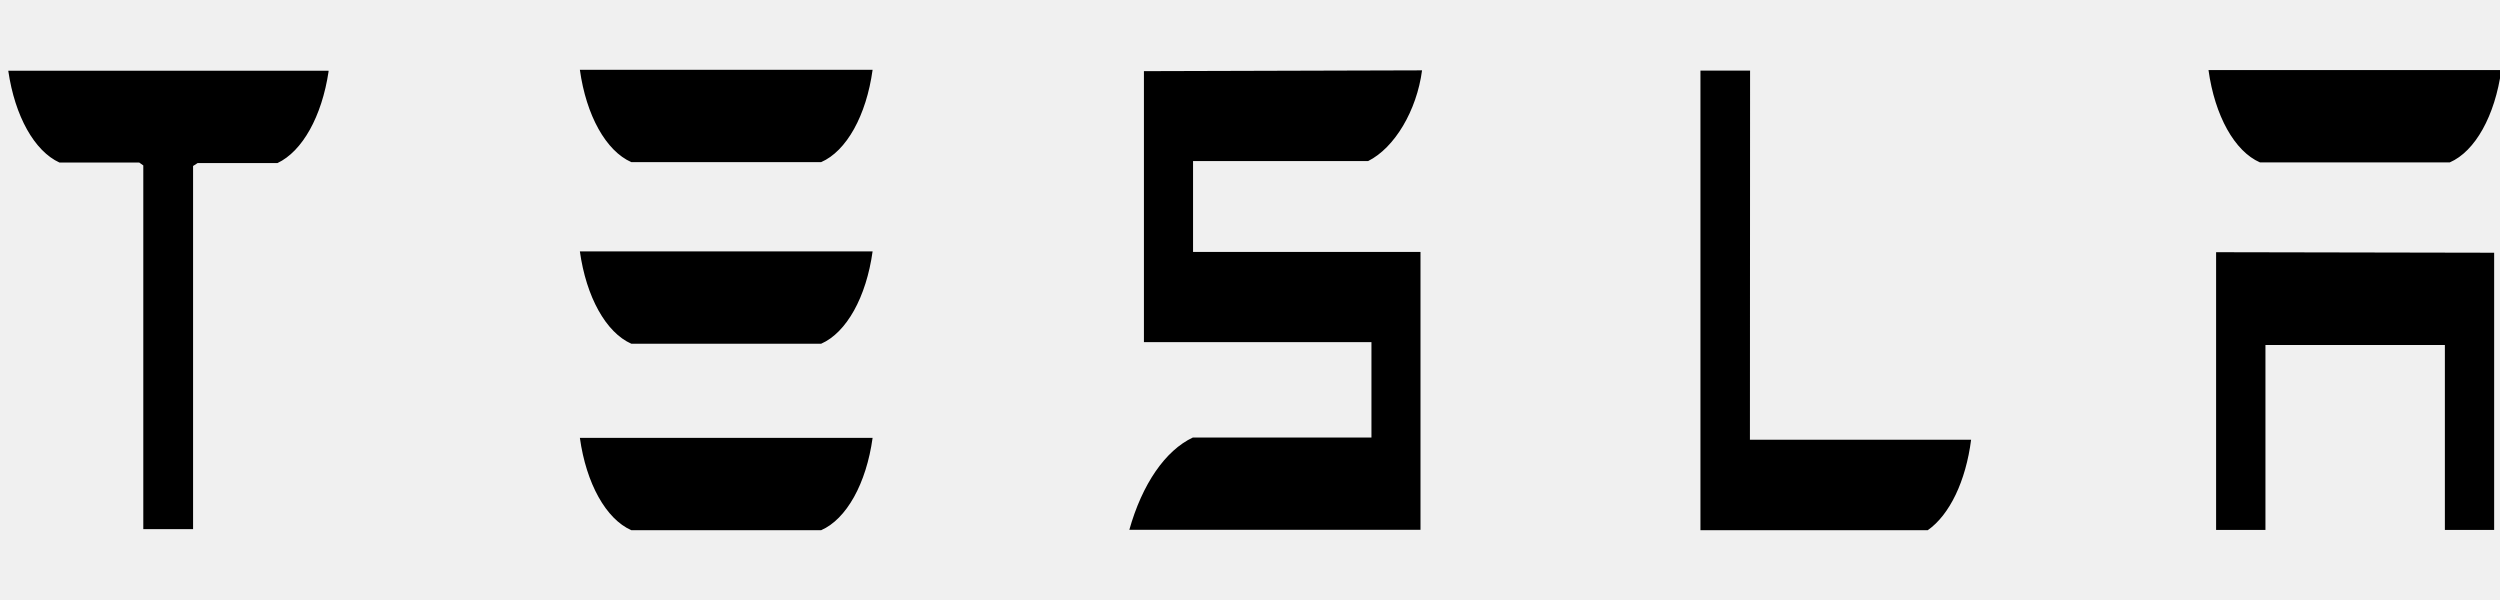
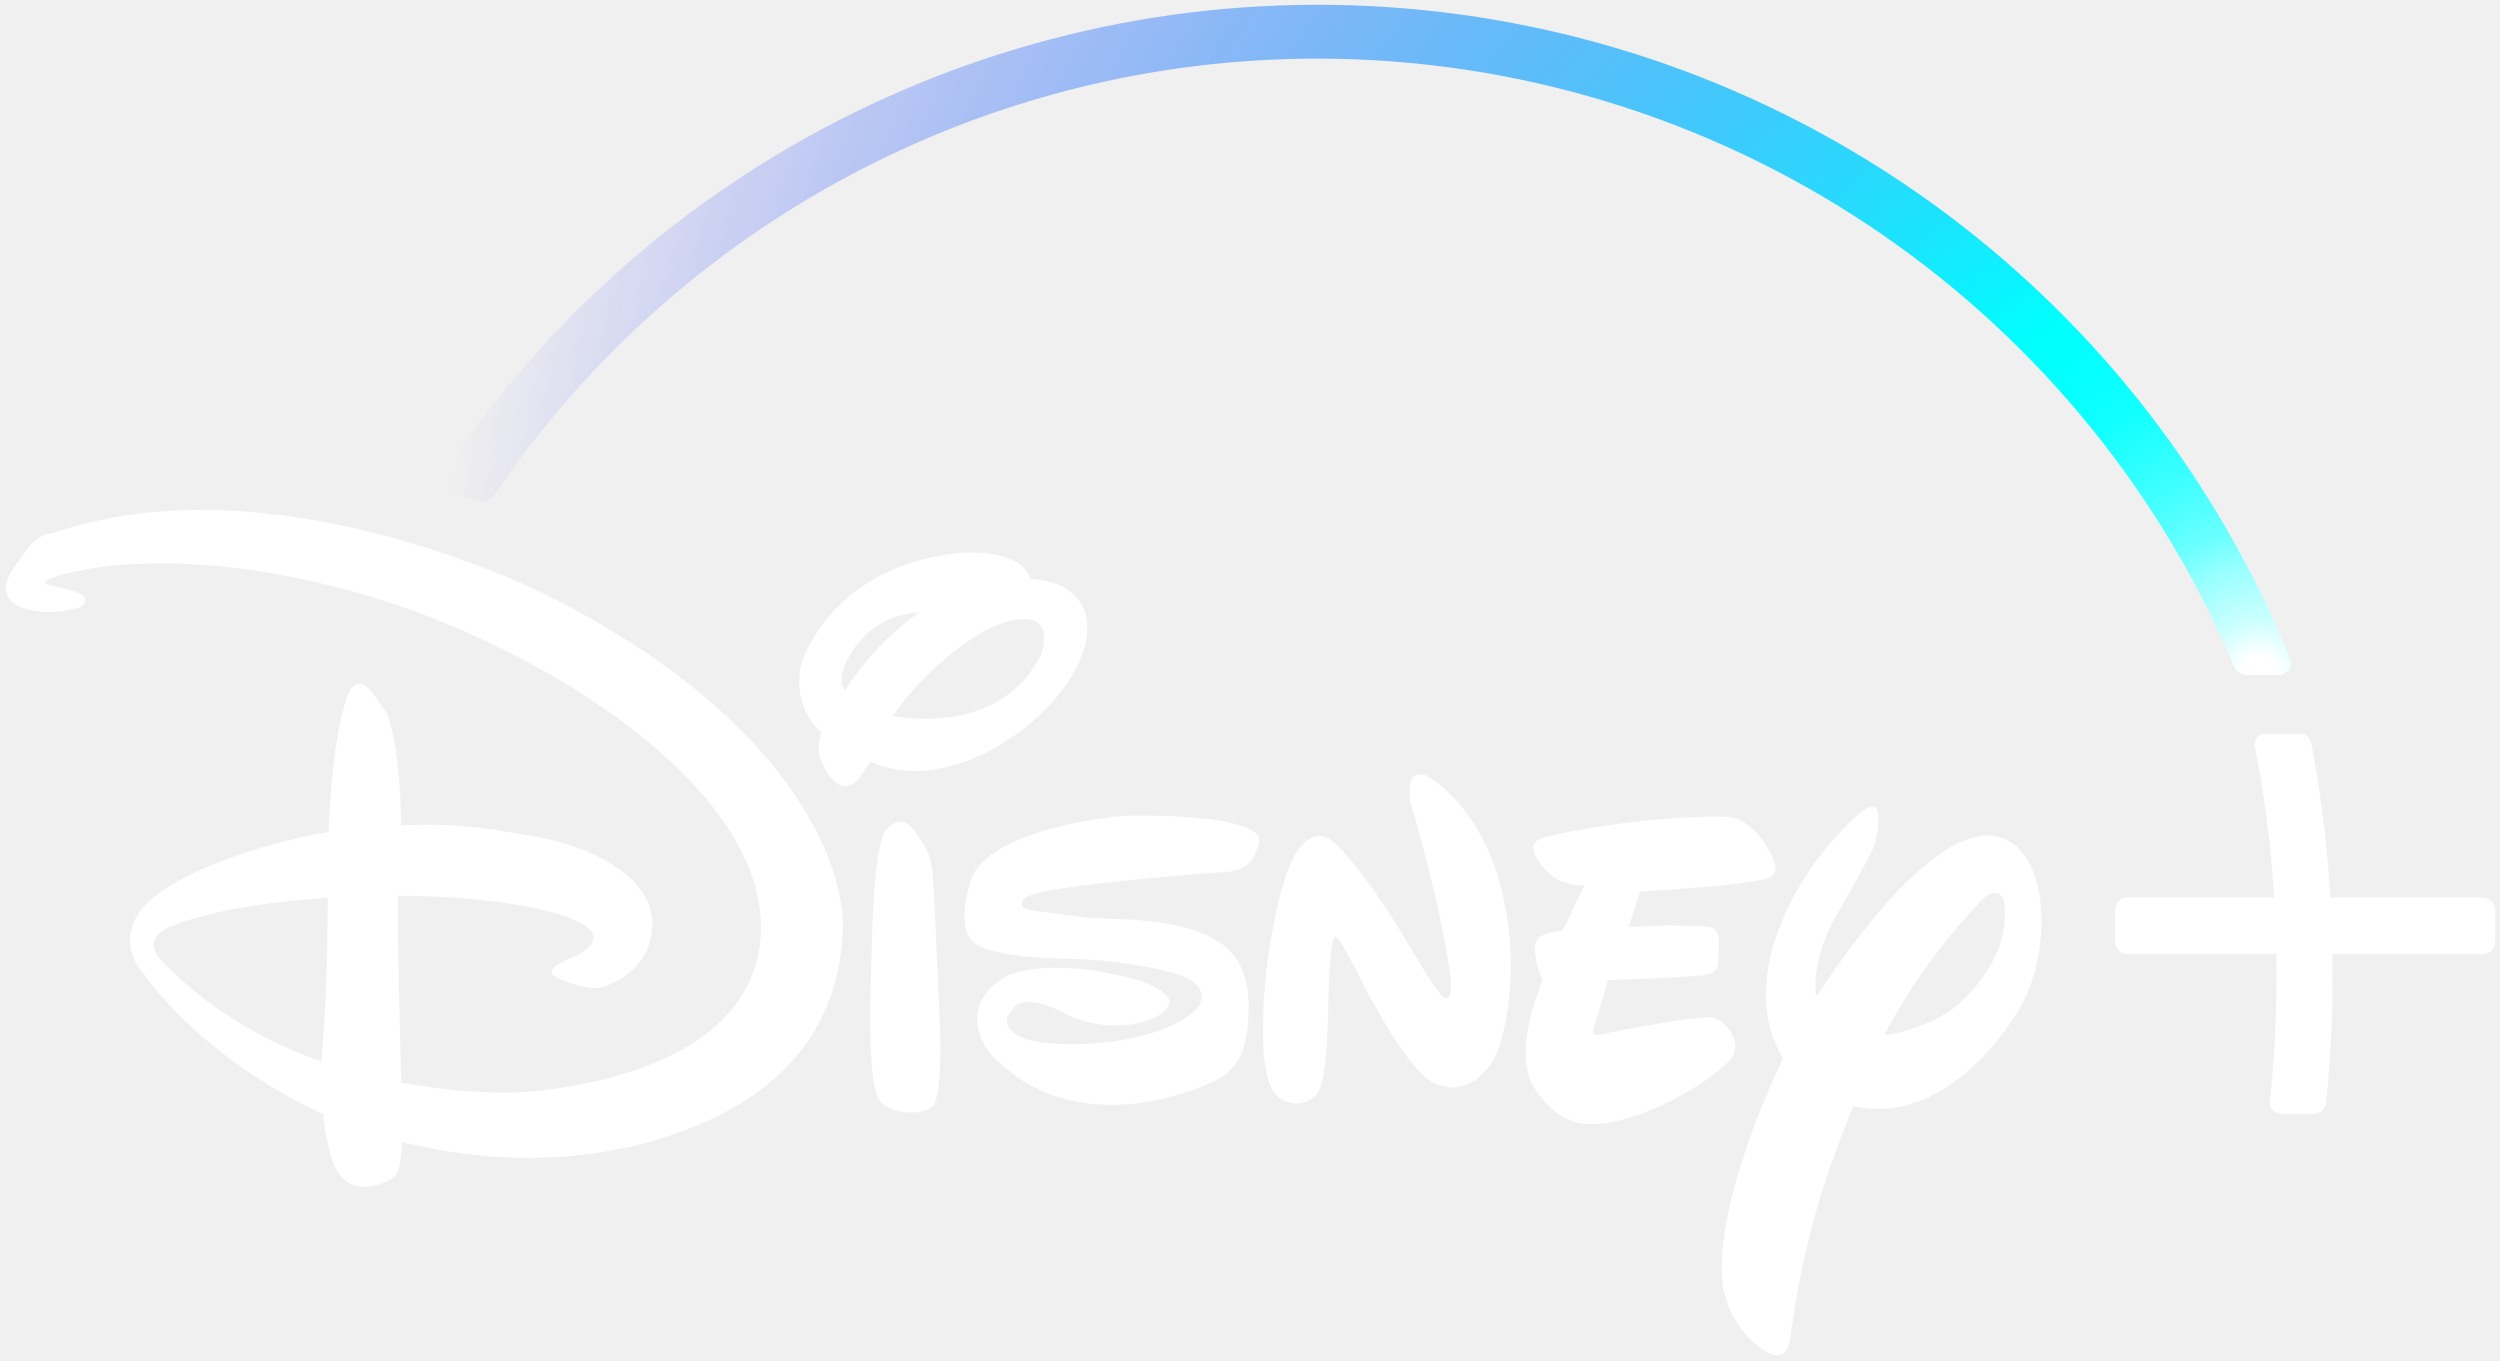
- <svg xmlns="http://www.w3.org/2000/svg" width="100" height="24">
-   <g>
-     <rect fill="none" id="canvas_background" height="15" width="100" y="-1" x="-1" />
-     <g display="none" overflow="visible" y="0" x="0" height="100%" width="100%" id="canvasGrid">
-       <rect fill="url(#gridpattern)" stroke-width="0" y="2" x="2" height="36" width="164" />
-     </g>
-   </g>
-   <g>
-     <g stroke="null" id="svg_5">
-       <path stroke="null" id="svg_4" fill="#000" d="m0.333,2.845a2.832,5.117 0 0 0 2.044,3.656l3.191,0l0.164,0.116l0,14.549l1.991,0l0,-14.527l0.181,-0.116l3.194,0a2.867,5.18 0 0 0 2.044,-3.656l0,-0.037l-12.809,0l0,0.016zm69.671,-0.021l-1.986,0l0,18.384l9.092,0a2.826,5.106 0 0 0 1.734,-3.619l-8.847,0l0.006,-14.765zm-15.28,3.619c1.057,-0.528 1.945,-2.015 2.158,-3.629l-11.125,0.032l0,10.84l9.101,0l0,3.814l-7.142,0a3.971,7.174 0 0 0 -2.543,3.693l11.647,0l0,-11.115l-9.098,0l0,-3.635l7.002,0zm33.92,14.754l1.974,0l0,-7.396l7.177,0l0,7.396l1.971,0l0,-11.088l-11.122,-0.021l0,11.109zm-63.39,-14.712l7.592,0a2.794,5.048 0 0 0 2.058,-3.693l-11.709,0a2.806,5.069 0 0 0 2.058,3.693zm0,7.264l7.592,0a2.8,5.059 0 0 0 2.058,-3.693l-11.709,0a2.812,5.08 0 0 0 2.058,3.693zm0,7.459l7.592,0a2.8,5.059 0 0 0 2.058,-3.693l-11.709,0a2.809,5.075 0 0 0 2.058,3.693zm65.145,-14.712l7.592,0a2.797,5.053 0 0 0 2.061,-3.693l-11.712,0a2.8,5.059 0 0 0 2.058,3.693z" class="tds-icon-fill--primary" />
-     </g>
-   </g>
+ <svg xmlns="http://www.w3.org/2000/svg" id="Layer_1" data-name="Layer 1" viewBox="0 0 1044.9 568.7">
+   <defs>
+     <radialGradient id="radial-gradient" cx="944.52" cy="281.8" r="760.12" gradientTransform="matrix(1, 0, 0, -1, 0, 563.4)" gradientUnits="userSpaceOnUse">
+       <stop offset="0.01" stop-color="#fff" />
+       <stop offset="0.03" stop-color="#cbffff" />
+       <stop offset="0.06" stop-color="#96ffff" />
+       <stop offset="0.08" stop-color="#68ffff" />
+       <stop offset="0.11" stop-color="#43ffff" />
+       <stop offset="0.14" stop-color="#25ffff" />
+       <stop offset="0.16" stop-color="#1ff" />
+       <stop offset="0.19" stop-color="#04ffff" />
+       <stop offset="0.22" stop-color="aqua" />
+       <stop offset="1" stop-color="blue" stop-opacity="0" />
+     </radialGradient>
+   </defs>
+   <path d="M737.8,367.4c-14.4,3.3-52.3,5.2-52.3,5.2l-4.8,15s18.9-1.6,32.7-.2c0,0,4.5-.5,5,5.1a86.46,86.46,0,0,1-.4,10.8s-.3,3.4-5.1,4.2c-5.2.9-40.8,2.2-40.8,2.2l-5.8,19.5s-2.1,4.5,2.7,3.2c4.5-1.2,41.8-8.2,46.7-7.2,5.2,1.3,11,8.2,9.3,14.6-2,7.8-39.2,31.6-61.9,29.9,0,0-11.9.8-22-15.3-9.4-15.3,3.6-44.4,3.6-44.4s-5.9-13.6-1.6-18.1c0,0,2.6-2.3,10-2.9l9.1-18.9s-10.4.7-16.6-6.9c-5.8-7.3-6.2-10.6-1.8-12.6,4.7-2.3,48-10.2,77.8-9.2,0,0,10.4-1,19.3,17-.1,0,4.3,7.3-3.1,9ZM625.7,440c-3.8,9-13.9,18.6-26.4,12.6s-32.1-46.3-32.1-46.3-7.5-15-8.9-14.7c0,0-1.6-2.9-2.6,13.5s.2,48.3-6.3,53.3c-6.2,5-13.7,3-17.6-2.9-3.5-5.8-5-19.6-3.1-43.8,2.3-24.2,7.9-50,15.1-58.1s13-2.2,15.2-.1c0,0,9.6,8.7,25.5,34.3l2.8,4.7s14.4,24.2,15.9,24.1c0,0,1.2,1.1,2.2.3,1.5-.4.9-8.2.9-8.2s-3-26.3-16.1-70.9c0,0-2-5.6-.6-10.8s6.6-2.8,6.6-2.8,20.4,10.2,30.2,43.4c9.7,33.5,3.1,63.4-.7,72.4ZM525.5,354.7c-1.7,3.4-2.7,8.3-11.3,9.6,0,0-82.3,5.6-86.2,11.4,0,0-2.9,3.4,1.6,4.4s23.1,3.4,32.1,3.9c9.6.1,42,.4,53.6,14.9,0,0,6.9,6.9,6.6,22.5-.3,16-3.1,21.6-9.3,27.4-6.5,5.4-62.3,30.4-98.3-8,0,0-16.6-18.5,5.7-32.5,0,0,16.1-9.7,57,1.7,0,0,12.4,4.5,11.8,9-.7,4.8-10.2,9.9-24,9.6-13.4-.4-23.2-6.8-21.3-5.8,1.8.7-14.4-7.8-19.4-2-5,5.3-3.8,8.6,1.1,11.9,12.5,7.1,60.8,4.6,75.2-11.4,0,0,5.7-6.5-3-11.8-8.7-5-33.6-8-43.3-8.5-9.3-.5-43.9.1-48.9-9.1,0,0-5-6.2.5-23.8,5.8-18.4,46.1-25.5,63.5-27.1,0,0,47.9-1.7,56.7,8.1a7.52,7.52,0,0,1-.4,5.6Zm-136,107.9c-5.8,4.3-18.1,2.4-21.6-2.4-3.5-4.3-4.7-21.4-4-48.2.7-27.1,1.3-60.7,7.1-66,6.2-5.4,10-.7,12.4,3,2.6,3.6,5.7,7.6,6.4,16.1s2.6,53.1,2.6,53.1,2.6,40.2-2.9,44.4ZM402,318.8c-16.9,5.6-28.5,3.7-38.3-.5-4.3,7.5-6.8,9.8-10.1,10.3-4.8.5-9.1-7.2-9.9-9.7-.8-1.9-3.1-5.1-.3-12.7-9.6-8.6-10.3-20.2-8.7-28,2.4-9,18.6-43.2,67.9-47.2,0,0,24.1-1.8,28.2,11.1h.7s23.4.1,22.9,20.9c-.3,20.9-26,46.9-52.4,55.8Zm-46-46.3c-5,8-5.2,12.8-2.9,16.1,5.7-8.7,16.1-22.4,31.4-32.8-11.8,1-21.7,6.1-28.5,16.7Zm68.1-13.4c-15.5,2.3-39.5,23.1-50.9,40.1,17.5,3.2,48.4,2,62.1-25.9-.1,0,6.5-17.3-11.2-14.2ZM844.9,420.2c-9.3,16.2-35.4,50-70.2,42.1-11.5,27.9-21.1,56-26.6,98.2,0,0-1.2,8.2-8,5.3-6.7-2.4-17.9-13.6-20.1-29.1-2.4-20.4,6.7-54.9,25.2-94.4-5.4-8.8-9.1-21.4-5.9-39.3,0,0,4.7-33.2,38-63.2,0,0,4-3.5,6.3-2.4,2.6,1.1,1.4,11.9-.7,17.1s-17,31-17,31-9.3,17.4-6.7,31.1c17.5-26.9,57.3-81.2,82-64.1,8.3,5.9,12.1,18.8,12.1,32.7-.1,12.3-3,25.3-8.4,35Zm-7.2-42.6s-1.4-10.7-11.8,1.1c-9,9.9-25.2,28.6-38.3,53.9,13.7-1.5,26.9-9,30.9-12.8,6.5-5.8,21.6-21.4,19.2-42.2ZM352.2,391.2c-1.9,24.2-11.2,64.9-77.1,85-43.5,13.1-84.6,6.8-107,1.1-.5,8.9-1.5,12.7-2.9,14.2-1.9,1.9-16.1,10.1-23.9-1.5-3.5-5.5-5.3-15.5-6.3-24.4C84.6,442.4,61.4,409,60.5,407.5c-1.1-1.1-12.6-13.1-1.1-27.8,10.8-13.3,46.1-26.6,77.9-32,1.1-27.2,4.3-47.7,8.1-57.1,4.6-10.9,10.4-1.1,15.4,6.3,4.2,5.5,6.7,29.2,6.9,48.1,20.8-1,33.1.5,56.3,4.7,30.2,5.5,50.4,20.9,48.6,38.4-1.3,17.2-17.1,24.3-23.1,24.8-6.3.5-16.1-4-16.1-4-6.7-3.2-.5-6,7.6-9.5,8.8-4.3,6.8-8.7,6.8-8.7-3.3-9.6-42.5-16.3-81.5-16.3-.2,21.5.9,57.2,1.4,78,27.3,5.2,47.7,4.2,47.7,4.2S315,453.8,318,390.2,218.7,265.4,143,246c-75.6-19.8-118.4-6-122.1-4.1-4,2-.3,2.6-.3,2.6a71.47,71.47,0,0,1,11.2,3c7.5,2.4,1.7,6.3,1.7,6.3-12.9,4.1-27.4,1.5-30.2-4.4s1.9-11.2,7.3-18.8c5.4-8,11.3-7.7,11.3-7.7,93.5-32.4,207.4,26.2,207.4,26.2C336,303.2,354.2,366.6,352.2,391.2ZM70,387.9c-10.6,5.2-3.3,12.7-3.3,12.7,19.9,21.4,44.4,34.8,67.7,43.1,2.7-36.9,2.3-49.9,2.6-68.5-36.4,2.5-57.4,8.3-67,12.7Z" fill="#fff" />
+   <path d="M1042.9,380.3v13.2a5.16,5.16,0,0,1-5.2,5.2H974.8c0,3.3.1,6.2.1,8.9a480,480,0,0,1-2.7,53.3,5.19,5.19,0,0,1-5.1,4.7H953.5a4.84,4.84,0,0,1-3.6-1.6,4.75,4.75,0,0,1-1.2-3.8,470.56,470.56,0,0,0,2.8-52.6c0-2.8,0-5.7-.1-8.9H889.2a5.16,5.16,0,0,1-5.2-5.2V380.3a5.16,5.16,0,0,1,5.2-5.2h61.3a460.85,460.85,0,0,0-8.1-63.2,4.6,4.6,0,0,1,.9-3.6,4.22,4.22,0,0,1,3.3-1.6h14.7a4.81,4.81,0,0,1,4.7,3.9,507.25,507.25,0,0,1,8,64.5h63.7A5.29,5.29,0,0,1,1042.9,380.3Z" fill="#fff" />
+   <path d="M202.2,206h-.1m-.7.1c-.3,0-.6-.1-.9-.1a2.77,2.77,0,0,0,.9.1h0Zm0,0c-.3,0-.6-.1-.9-.1a2.77,2.77,0,0,0,.9.1h0Z" fill="none" />
+   <path d="M957.3,275.6a438.92,438.92,0,0,0-771.9-78,5.12,5.12,0,0,0-.6,4.5,4.88,4.88,0,0,0,3.2,3.2l11.4,3.9a7.47,7.47,0,0,0,2,.3,6.59,6.59,0,0,0,5.3-2.8A415.52,415.52,0,0,1,550.6,24.5,416.08,416.08,0,0,1,933.7,278.4a6,6,0,0,0,5.5,3.7h13.6a4.58,4.58,0,0,0,3.9-2.1A4.38,4.38,0,0,0,957.3,275.6ZM201.4,206.1a2.92,2.92,0,0,1-.9-.2,2.92,2.92,0,0,0,.9.2h0Zm735,74.2a4.05,4.05,0,0,0,.9.5C937,280.6,936.7,280.5,936.4,280.3Z" fill="url(#radial-gradient)" />
</svg>
